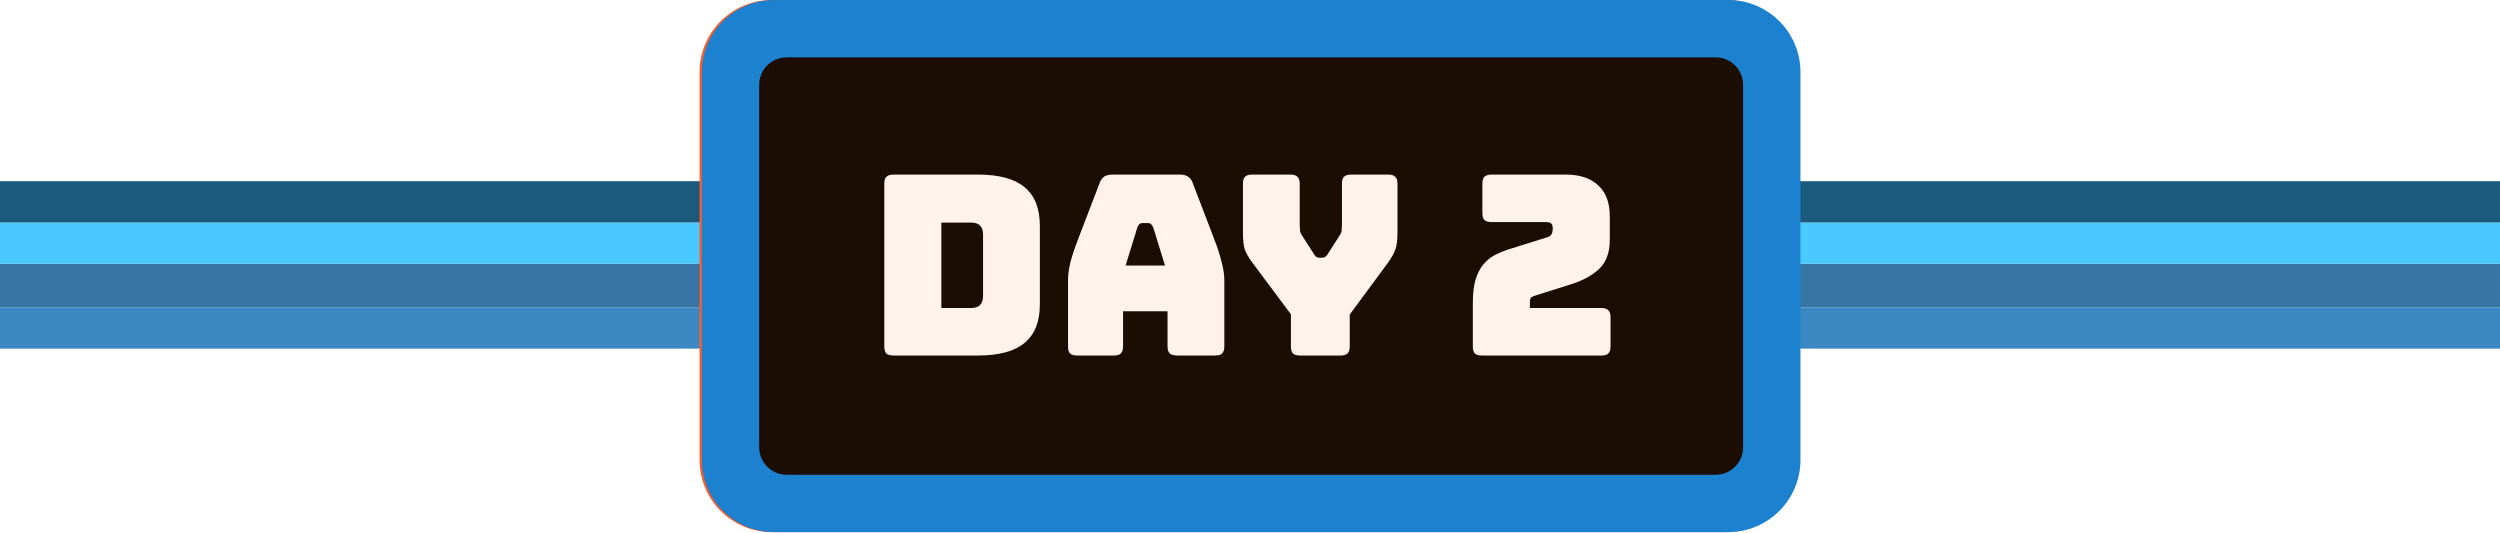
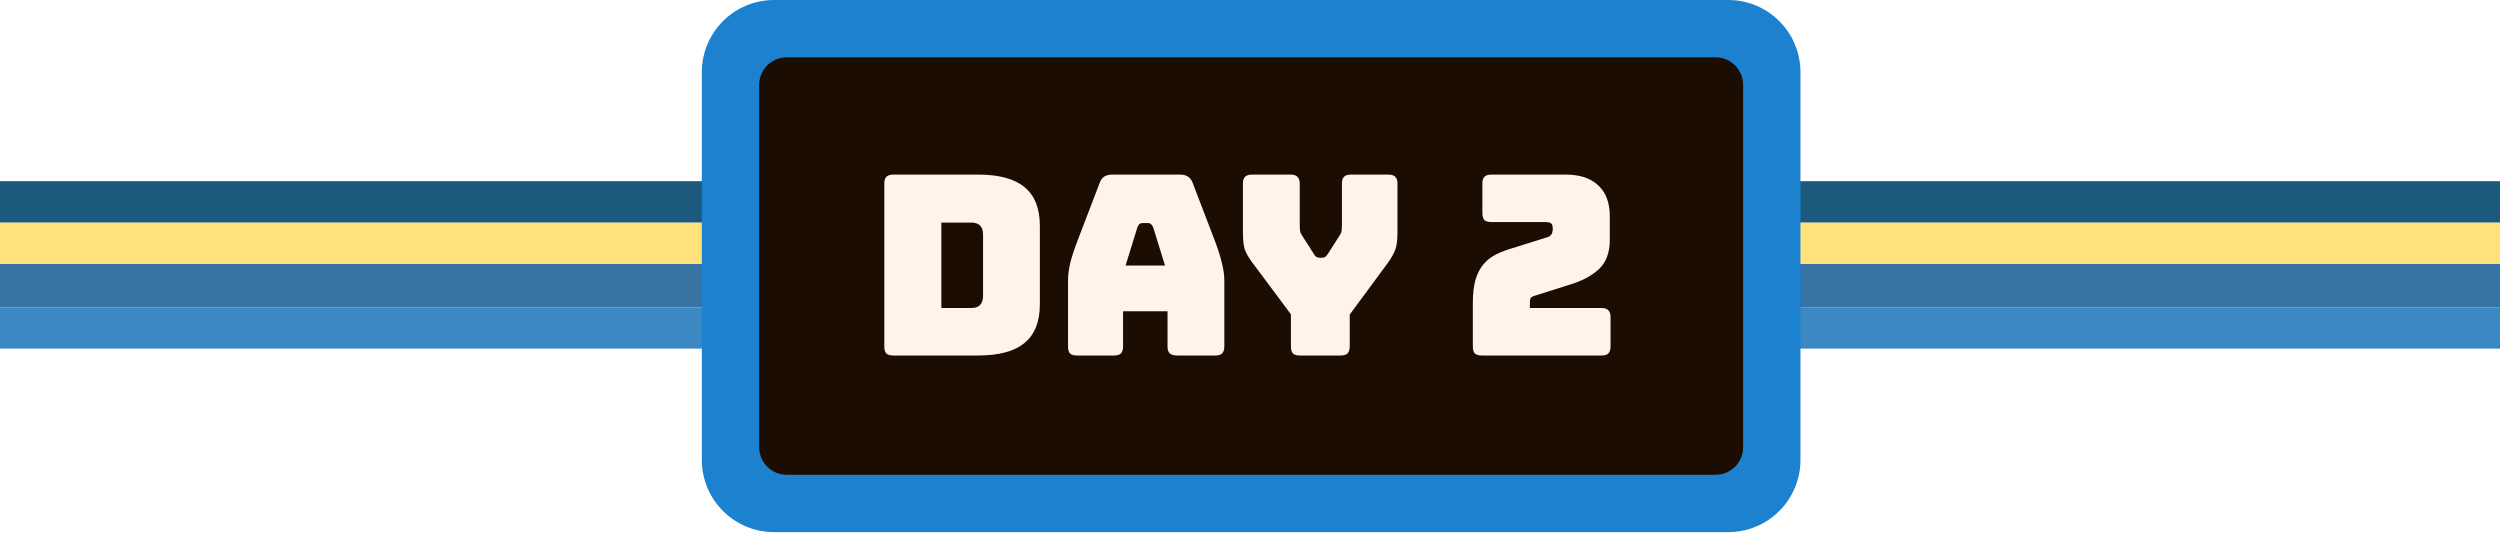
<svg xmlns="http://www.w3.org/2000/svg" width="1090" height="232" viewBox="0 0 1090 232" fill="none">
  <rect y="152" width="18" height="1090" transform="rotate(-90 0 152)" fill="#3B88C3" />
  <rect y="134" width="19" height="1090" transform="rotate(-90 0 134)" fill="#3774A3" />
-   <rect y="115" width="18" height="1090" transform="rotate(-90 0 115)" fill="#4AC9FF" />
+   <rect y="115" width="18" height="1090" transform="rotate(-90 0 115)" fill="#FFE27B" />
  <rect y="97" width="18" height="1090" transform="rotate(-90 0 97)" fill="#1C5A7D" />
-   <rect x="305" width="479" height="232" rx="31.476" fill="#FF5B27" />
-   <rect x="330" y="25" width="429" height="182" rx="12" fill="#1C0D03" />
-   <path d="M428.425 155H391.504C390.116 155 389.093 154.708 388.436 154.124C387.852 153.466 387.56 152.444 387.56 151.056V80.061C387.56 78.673 387.852 77.687 388.436 77.103C389.093 76.446 390.116 76.117 391.504 76.117H428.425C437.555 76.117 444.312 77.943 448.694 81.595C453.149 85.247 455.377 90.871 455.377 98.467V132.65C455.377 140.246 453.149 145.87 448.694 149.522C444.312 153.174 437.555 155 428.425 155ZM412.43 97.043V134.293H425.467C427.22 134.293 428.498 133.855 429.302 132.978C430.178 132.102 430.617 130.751 430.617 128.925V102.302C430.617 100.476 430.178 99.161 429.302 98.358C428.498 97.481 427.22 97.043 425.467 97.043H412.43ZM497.897 99.124L492.747 115.778H509.948L504.799 99.124C504.507 98.467 504.178 97.992 503.813 97.7C503.521 97.408 503.156 97.262 502.717 97.262H499.978C499.54 97.262 499.138 97.408 498.773 97.7C498.481 97.992 498.189 98.467 497.897 99.124ZM491.652 151.056C491.652 152.444 491.323 153.466 490.666 154.124C490.081 154.708 489.095 155 487.708 155H471.602C470.215 155 469.192 154.708 468.535 154.124C467.95 153.466 467.658 152.444 467.658 151.056V122.132C467.658 119.941 467.987 117.421 468.644 114.572C469.375 111.724 470.47 108.401 471.931 104.602L481.463 79.732C481.901 78.491 482.558 77.578 483.435 76.993C484.384 76.409 485.589 76.117 487.05 76.117H516.522C517.91 76.117 519.042 76.409 519.918 76.993C520.868 77.578 521.562 78.491 522 79.732L531.532 104.602C532.992 108.401 534.051 111.724 534.709 114.572C535.439 117.421 535.804 119.941 535.804 122.132V151.056C535.804 152.444 535.476 153.466 534.818 154.124C534.234 154.708 533.248 155 531.86 155H515.317C513.856 155 512.76 154.708 512.03 154.124C511.373 153.466 511.044 152.444 511.044 151.056V135.717H491.652V151.056ZM586.539 155H568.79C567.403 155 566.38 154.708 565.723 154.124C565.138 153.466 564.846 152.444 564.846 151.056V137.032L548.084 114.572C546.404 112.308 545.272 110.336 544.687 108.656C544.176 106.976 543.92 104.456 543.92 101.097V80.061C543.92 78.673 544.213 77.687 544.797 77.103C545.454 76.446 546.477 76.117 547.865 76.117H564.737C566.124 76.117 567.111 76.446 567.695 77.103C568.352 77.687 568.681 78.673 568.681 80.061V98.029C568.681 98.759 568.717 99.526 568.79 100.33C568.863 101.133 569.156 101.9 569.667 102.63L574.707 110.519C575.072 111.176 575.437 111.651 575.802 111.943C576.241 112.235 576.752 112.381 577.336 112.381H578.432C579.016 112.381 579.491 112.235 579.856 111.943C580.294 111.651 580.696 111.176 581.061 110.519L586.101 102.63C586.612 101.9 586.904 101.133 586.977 100.33C587.05 99.526 587.087 98.759 587.087 98.029V80.061C587.087 78.673 587.379 77.687 587.963 77.103C588.621 76.446 589.643 76.117 591.031 76.117H607.355C608.743 76.117 609.729 76.446 610.314 77.103C610.971 77.687 611.3 78.673 611.3 80.061V101.097C611.3 104.456 611.007 106.976 610.423 108.656C609.839 110.336 608.743 112.308 607.136 114.572L590.483 137.142V151.056C590.483 152.444 590.155 153.466 589.497 154.124C588.913 154.708 587.927 155 586.539 155ZM697.405 155H648.98C647.592 155 646.569 154.708 645.912 154.124C645.328 153.466 645.036 152.444 645.036 151.056V137.799C645.036 136.411 645.328 135.425 645.912 134.841C646.569 134.184 647.592 133.855 648.98 133.855H661.25V97.262H651.171C649.783 97.262 648.761 96.97 648.103 96.385C647.519 95.728 647.227 94.706 647.227 93.318V80.061C647.227 78.673 647.519 77.687 648.103 77.103C648.761 76.446 649.783 76.117 651.171 76.117H682.943C684.331 76.117 685.317 76.446 685.901 77.103C686.559 77.687 686.887 78.673 686.887 80.061V133.855H697.405C698.793 133.855 699.779 134.184 700.363 134.841C701.021 135.425 701.349 136.411 701.349 137.799V151.056C701.349 152.444 701.021 153.466 700.363 154.124C699.779 154.708 698.793 155 697.405 155Z" fill="#FFF3EB" />
  <rect x="306" width="479" height="232" rx="31.476" fill="#1C81CE" />
  <rect x="331" y="25" width="429" height="182" rx="12" fill="#1C0D03" />
  <path d="M426.425 155H389.504C388.116 155 387.093 154.708 386.436 154.124C385.852 153.466 385.56 152.444 385.56 151.056V80.061C385.56 78.673 385.852 77.687 386.436 77.103C387.093 76.446 388.116 76.117 389.504 76.117H426.425C435.555 76.117 442.312 77.943 446.694 81.595C451.149 85.247 453.377 90.871 453.377 98.467V132.65C453.377 140.246 451.149 145.87 446.694 149.522C442.312 153.174 435.555 155 426.425 155ZM410.43 97.043V134.293H423.467C425.22 134.293 426.498 133.855 427.302 132.978C428.178 132.102 428.617 130.751 428.617 128.925V102.302C428.617 100.476 428.178 99.161 427.302 98.358C426.498 97.481 425.22 97.043 423.467 97.043H410.43ZM495.897 99.124L490.747 115.778H507.948L502.799 99.124C502.507 98.467 502.178 97.992 501.813 97.7C501.521 97.408 501.156 97.262 500.717 97.262H497.978C497.54 97.262 497.138 97.408 496.773 97.7C496.481 97.992 496.189 98.467 495.897 99.124ZM489.652 151.056C489.652 152.444 489.323 153.466 488.666 154.124C488.081 154.708 487.095 155 485.708 155H469.602C468.215 155 467.192 154.708 466.535 154.124C465.95 153.466 465.658 152.444 465.658 151.056V122.132C465.658 119.941 465.987 117.421 466.644 114.572C467.375 111.724 468.47 108.401 469.931 104.602L479.463 79.732C479.901 78.491 480.558 77.578 481.435 76.993C482.384 76.409 483.589 76.117 485.05 76.117H514.522C515.91 76.117 517.042 76.409 517.918 76.993C518.868 77.578 519.562 78.491 520 79.732L529.532 104.602C530.992 108.401 532.051 111.724 532.709 114.572C533.439 117.421 533.804 119.941 533.804 122.132V151.056C533.804 152.444 533.476 153.466 532.818 154.124C532.234 154.708 531.248 155 529.86 155H513.317C511.856 155 510.76 154.708 510.03 154.124C509.373 153.466 509.044 152.444 509.044 151.056V135.717H489.652V151.056ZM584.539 155H566.79C565.403 155 564.38 154.708 563.723 154.124C563.138 153.466 562.846 152.444 562.846 151.056V137.032L546.084 114.572C544.404 112.308 543.272 110.336 542.687 108.656C542.176 106.976 541.92 104.456 541.92 101.097V80.061C541.92 78.673 542.213 77.687 542.797 77.103C543.454 76.446 544.477 76.117 545.865 76.117H562.737C564.124 76.117 565.111 76.446 565.695 77.103C566.352 77.687 566.681 78.673 566.681 80.061V98.029C566.681 98.759 566.717 99.526 566.79 100.33C566.863 101.133 567.156 101.9 567.667 102.63L572.707 110.519C573.072 111.176 573.437 111.651 573.802 111.943C574.241 112.235 574.752 112.381 575.336 112.381H576.432C577.016 112.381 577.491 112.235 577.856 111.943C578.294 111.651 578.696 111.176 579.061 110.519L584.101 102.63C584.612 101.9 584.904 101.133 584.977 100.33C585.05 99.526 585.087 98.759 585.087 98.029V80.061C585.087 78.673 585.379 77.687 585.963 77.103C586.621 76.446 587.643 76.117 589.031 76.117H605.355C606.743 76.117 607.729 76.446 608.314 77.103C608.971 77.687 609.3 78.673 609.3 80.061V101.097C609.3 104.456 609.007 106.976 608.423 108.656C607.839 110.336 606.743 112.308 605.136 114.572L588.483 137.142V151.056C588.483 152.444 588.155 153.466 587.497 154.124C586.913 154.708 585.927 155 584.539 155ZM698.254 155H646.103C644.715 155 643.693 154.708 643.036 154.124C642.451 153.466 642.159 152.444 642.159 151.056V132.212C642.159 127.975 642.561 124.506 643.364 121.803C644.241 119.028 645.446 116.764 646.98 115.011C648.514 113.258 650.34 111.87 652.458 110.847C654.576 109.825 656.877 108.948 659.36 108.218L674.041 103.616C675.21 103.324 675.977 102.886 676.342 102.302C676.78 101.717 676.999 100.841 676.999 99.672C676.999 98.577 676.78 97.846 676.342 97.481C675.903 97.043 675.137 96.824 674.041 96.824H650.266C648.879 96.824 647.856 96.532 647.199 95.947C646.614 95.29 646.322 94.267 646.322 92.88V80.061C646.322 78.673 646.614 77.687 647.199 77.103C647.856 76.446 648.879 76.117 650.266 76.117H682.587C688.795 76.117 693.543 77.687 696.829 80.828C700.189 83.896 701.869 88.388 701.869 94.304V104.602C701.869 110.08 700.335 114.28 697.268 117.202C694.2 120.123 690.037 122.388 684.778 123.995L669.878 128.706C668.782 128.998 668.015 129.326 667.577 129.692C667.212 130.057 667.029 130.824 667.029 131.992V134.293H698.254C699.641 134.293 700.627 134.622 701.212 135.279C701.869 135.864 702.198 136.85 702.198 138.237V151.056C702.198 152.444 701.869 153.466 701.212 154.124C700.627 154.708 699.641 155 698.254 155Z" fill="#FFF3EB" />
</svg>
